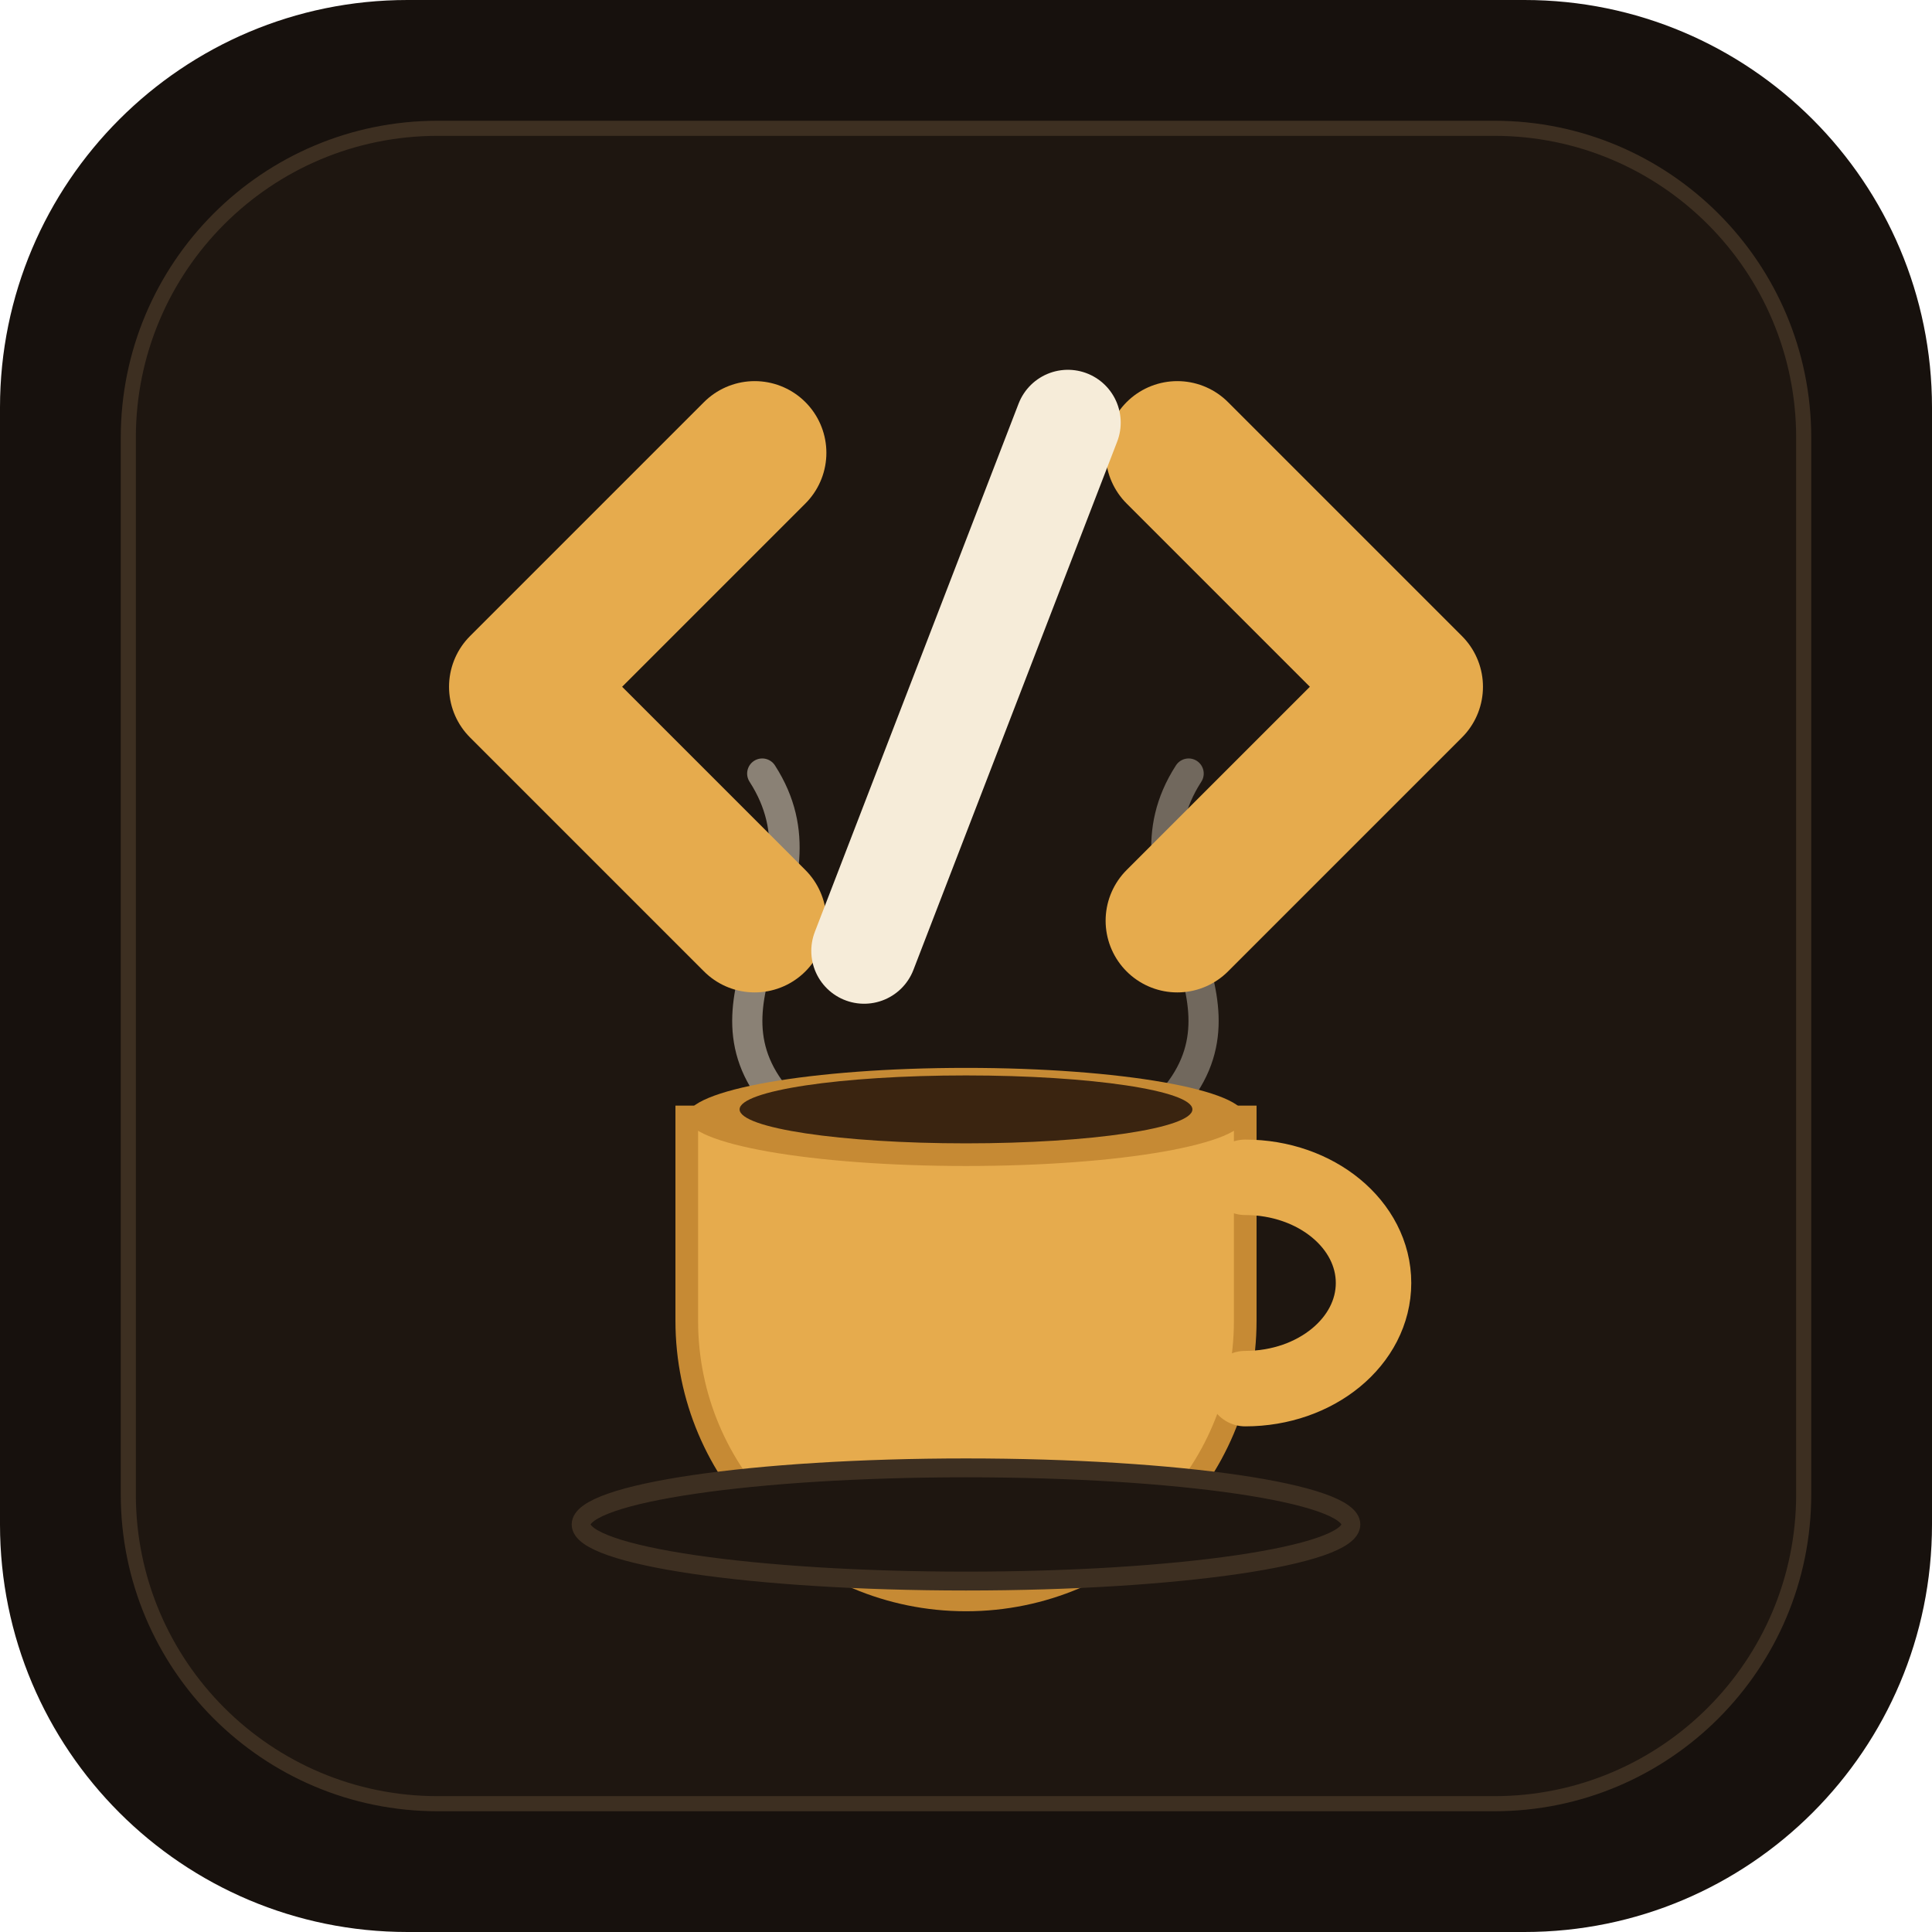
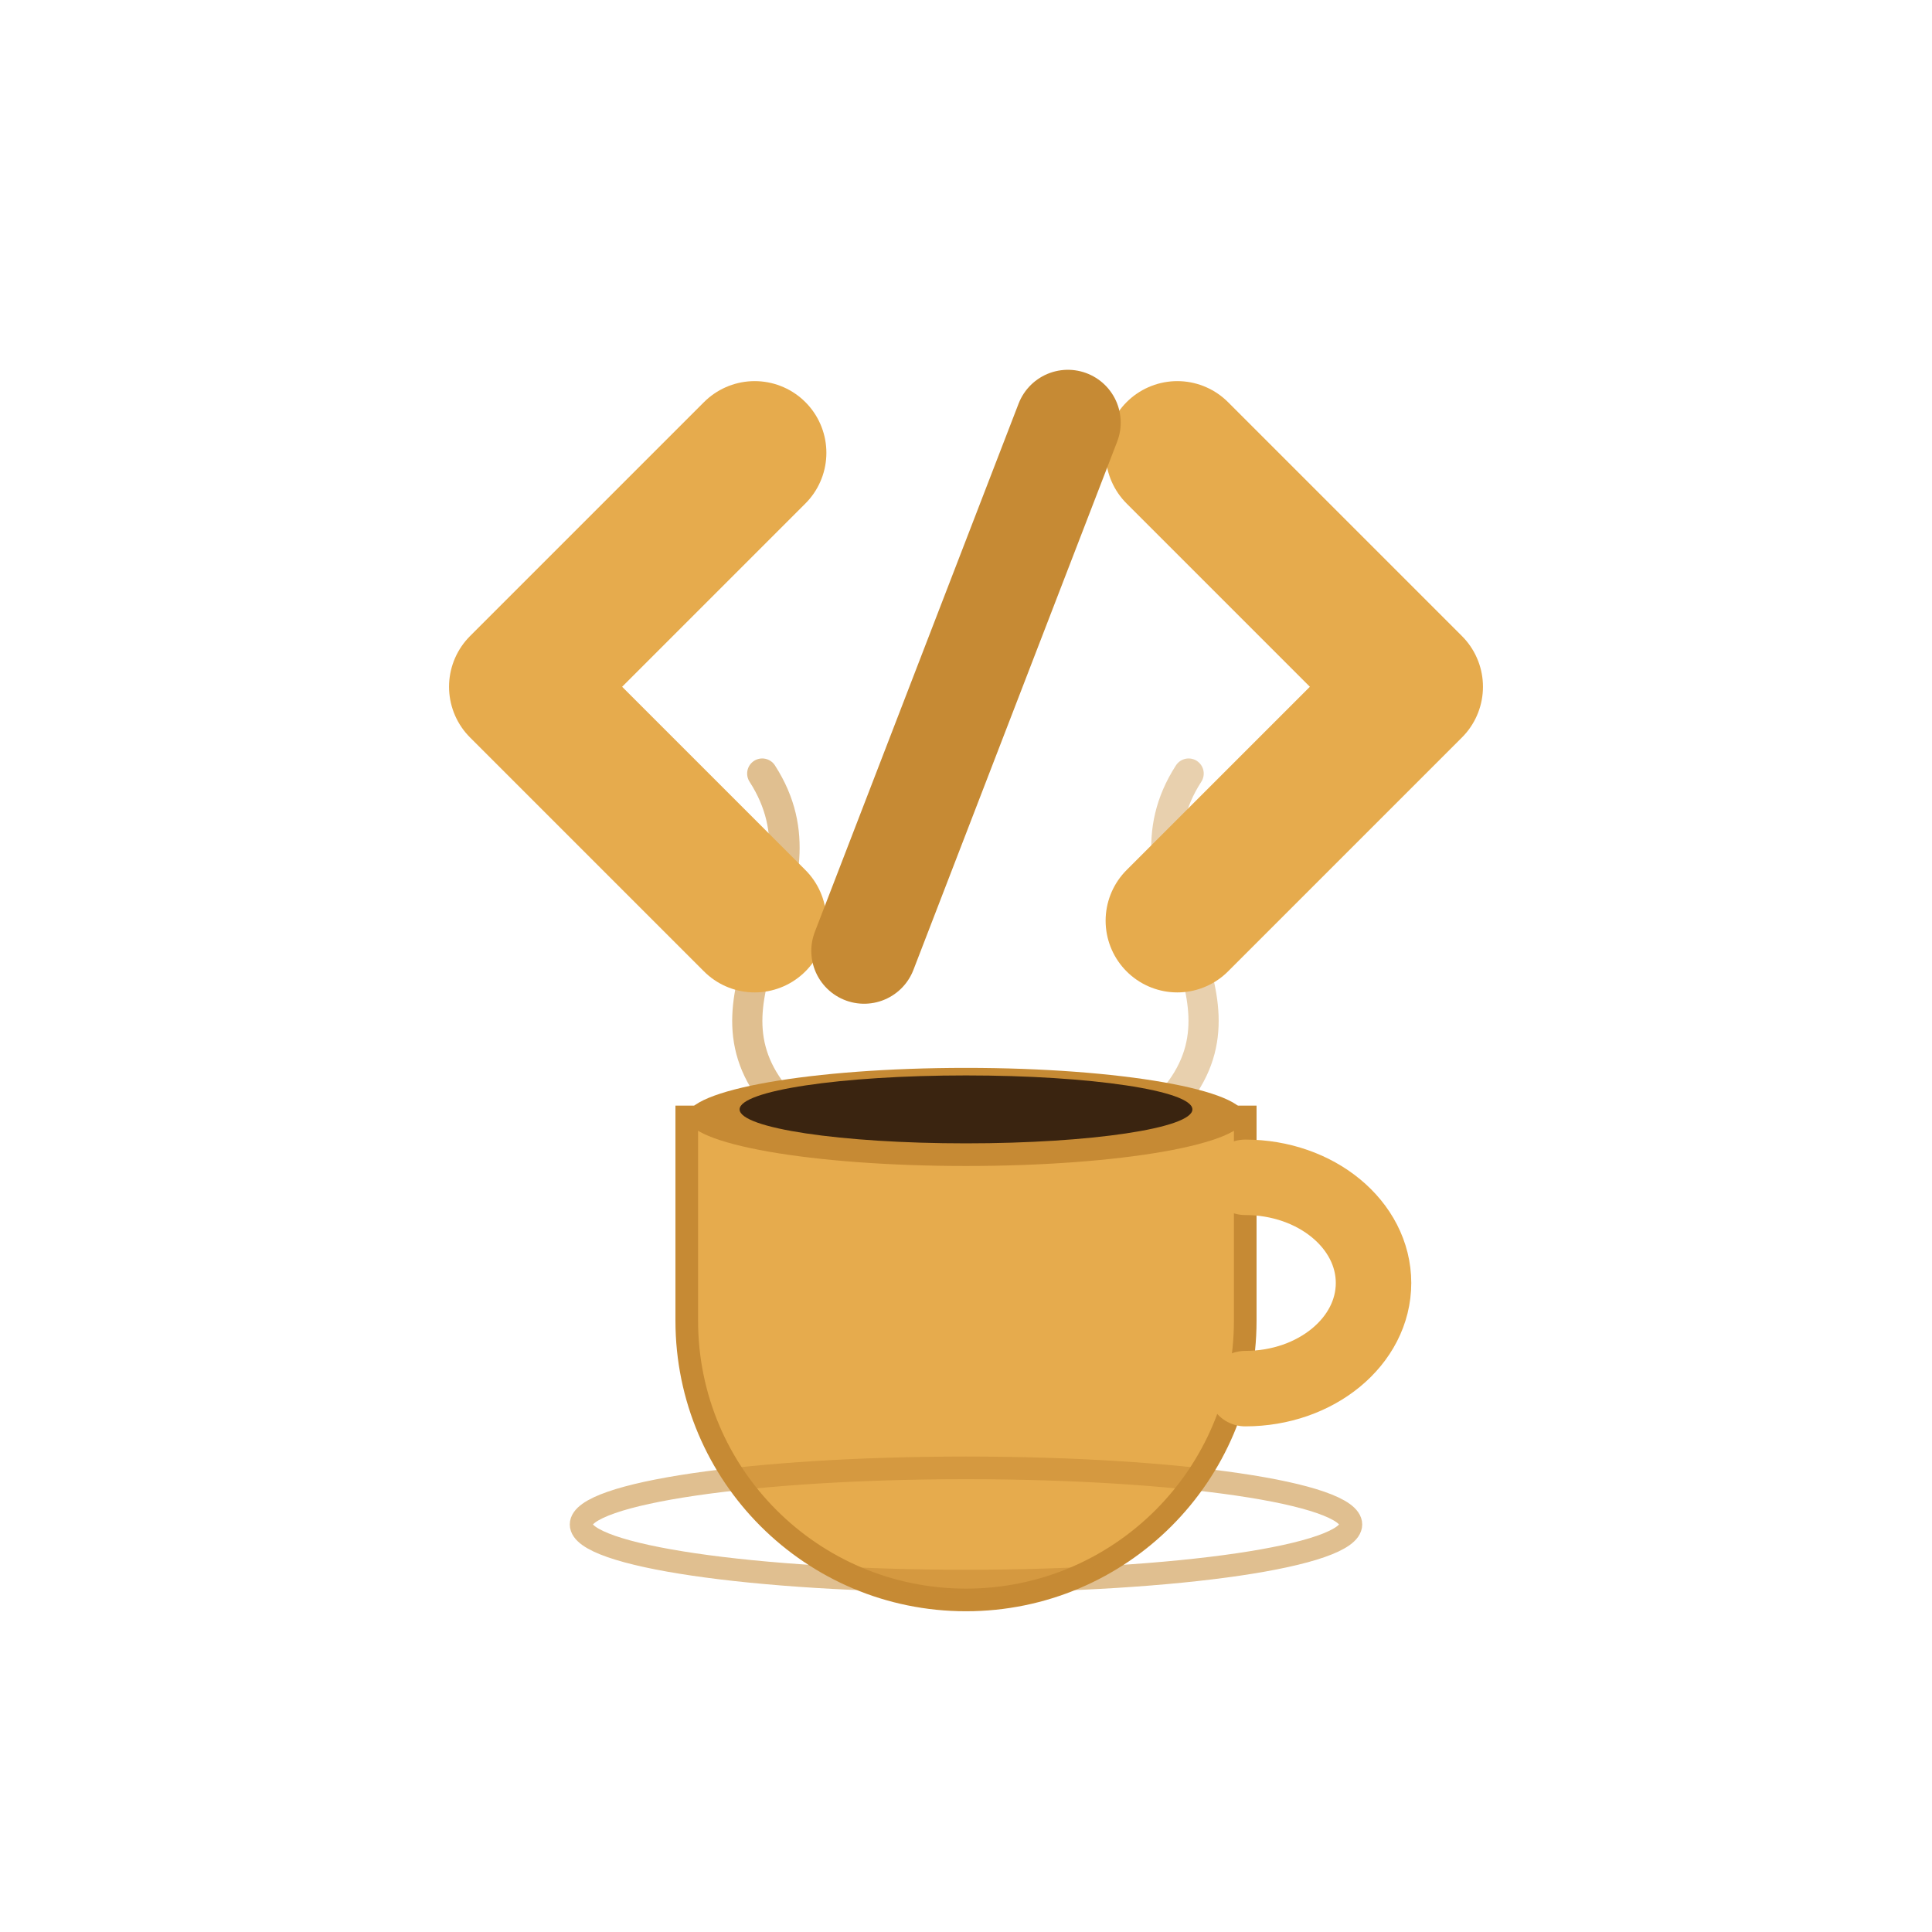
<svg xmlns="http://www.w3.org/2000/svg" viewBox="0 0 512 512">
-   <rect width="512" height="512" rx="108" fill="#17110d" />
-   <rect x="34" y="34" width="444" height="444" rx="82" fill="#1e1610" stroke="#3d2f21" stroke-width="4" />
-   <path d="M205 290 C 183 262, 222 236, 202 205" fill="none" stroke="#f6ecd9" stroke-width="8" stroke-linecap="round" opacity="0.5" />
-   <path d="M312 290 C 334 262, 295 236, 315 205" fill="none" stroke="#f6ecd9" stroke-width="8" stroke-linecap="round" opacity="0.38" />
+   <path d="M205 290 C 183 262, 222 236, 202 205" fill="none" stroke="#c68a34" stroke-width="8" stroke-linecap="round" opacity="0.55" />
+   <path d="M312 290 C 334 262, 295 236, 315 205" fill="none" stroke="#c68a34" stroke-width="8" stroke-linecap="round" opacity="0.4" />
  <g stroke="#e6ab4d" stroke-width="38" stroke-linecap="round" stroke-linejoin="round" fill="none">
    <polyline points="200,120 138,182 200,244" />
    <polyline points="312,120 374,182 312,244" />
  </g>
-   <line x1="283" y1="112" x2="229" y2="252" stroke="#f6ecd9" stroke-width="28" stroke-linecap="round" />
+   <line x1="283" y1="112" x2="229" y2="252" stroke="#c68a34" stroke-width="28" stroke-linecap="round" />
  <path d="M182 296 h148 v54 a74 74 0 0 1 -148 0 z" fill="#e6ab4d" />
  <path d="M182 296 h148 v54 a74 74 0 0 1 -148 0 z" fill="none" stroke="#c68a34" stroke-width="6" />
  <path d="M330 312 a34 28 0 0 1 0 56" fill="none" stroke="#e6ab4d" stroke-width="20" stroke-linecap="round" />
  <ellipse cx="256" cy="296" rx="74" ry="13" fill="#c68a34" />
  <ellipse cx="256" cy="294" rx="60" ry="9" fill="#3a2410" />
-   <ellipse cx="256" cy="404" rx="102" ry="15" fill="#1e1610" stroke="#3d2f21" stroke-width="5" />
+   <ellipse cx="256" cy="404" rx="102" ry="15" fill="none" stroke="#c68a34" stroke-width="6" opacity="0.55" />
</svg>
